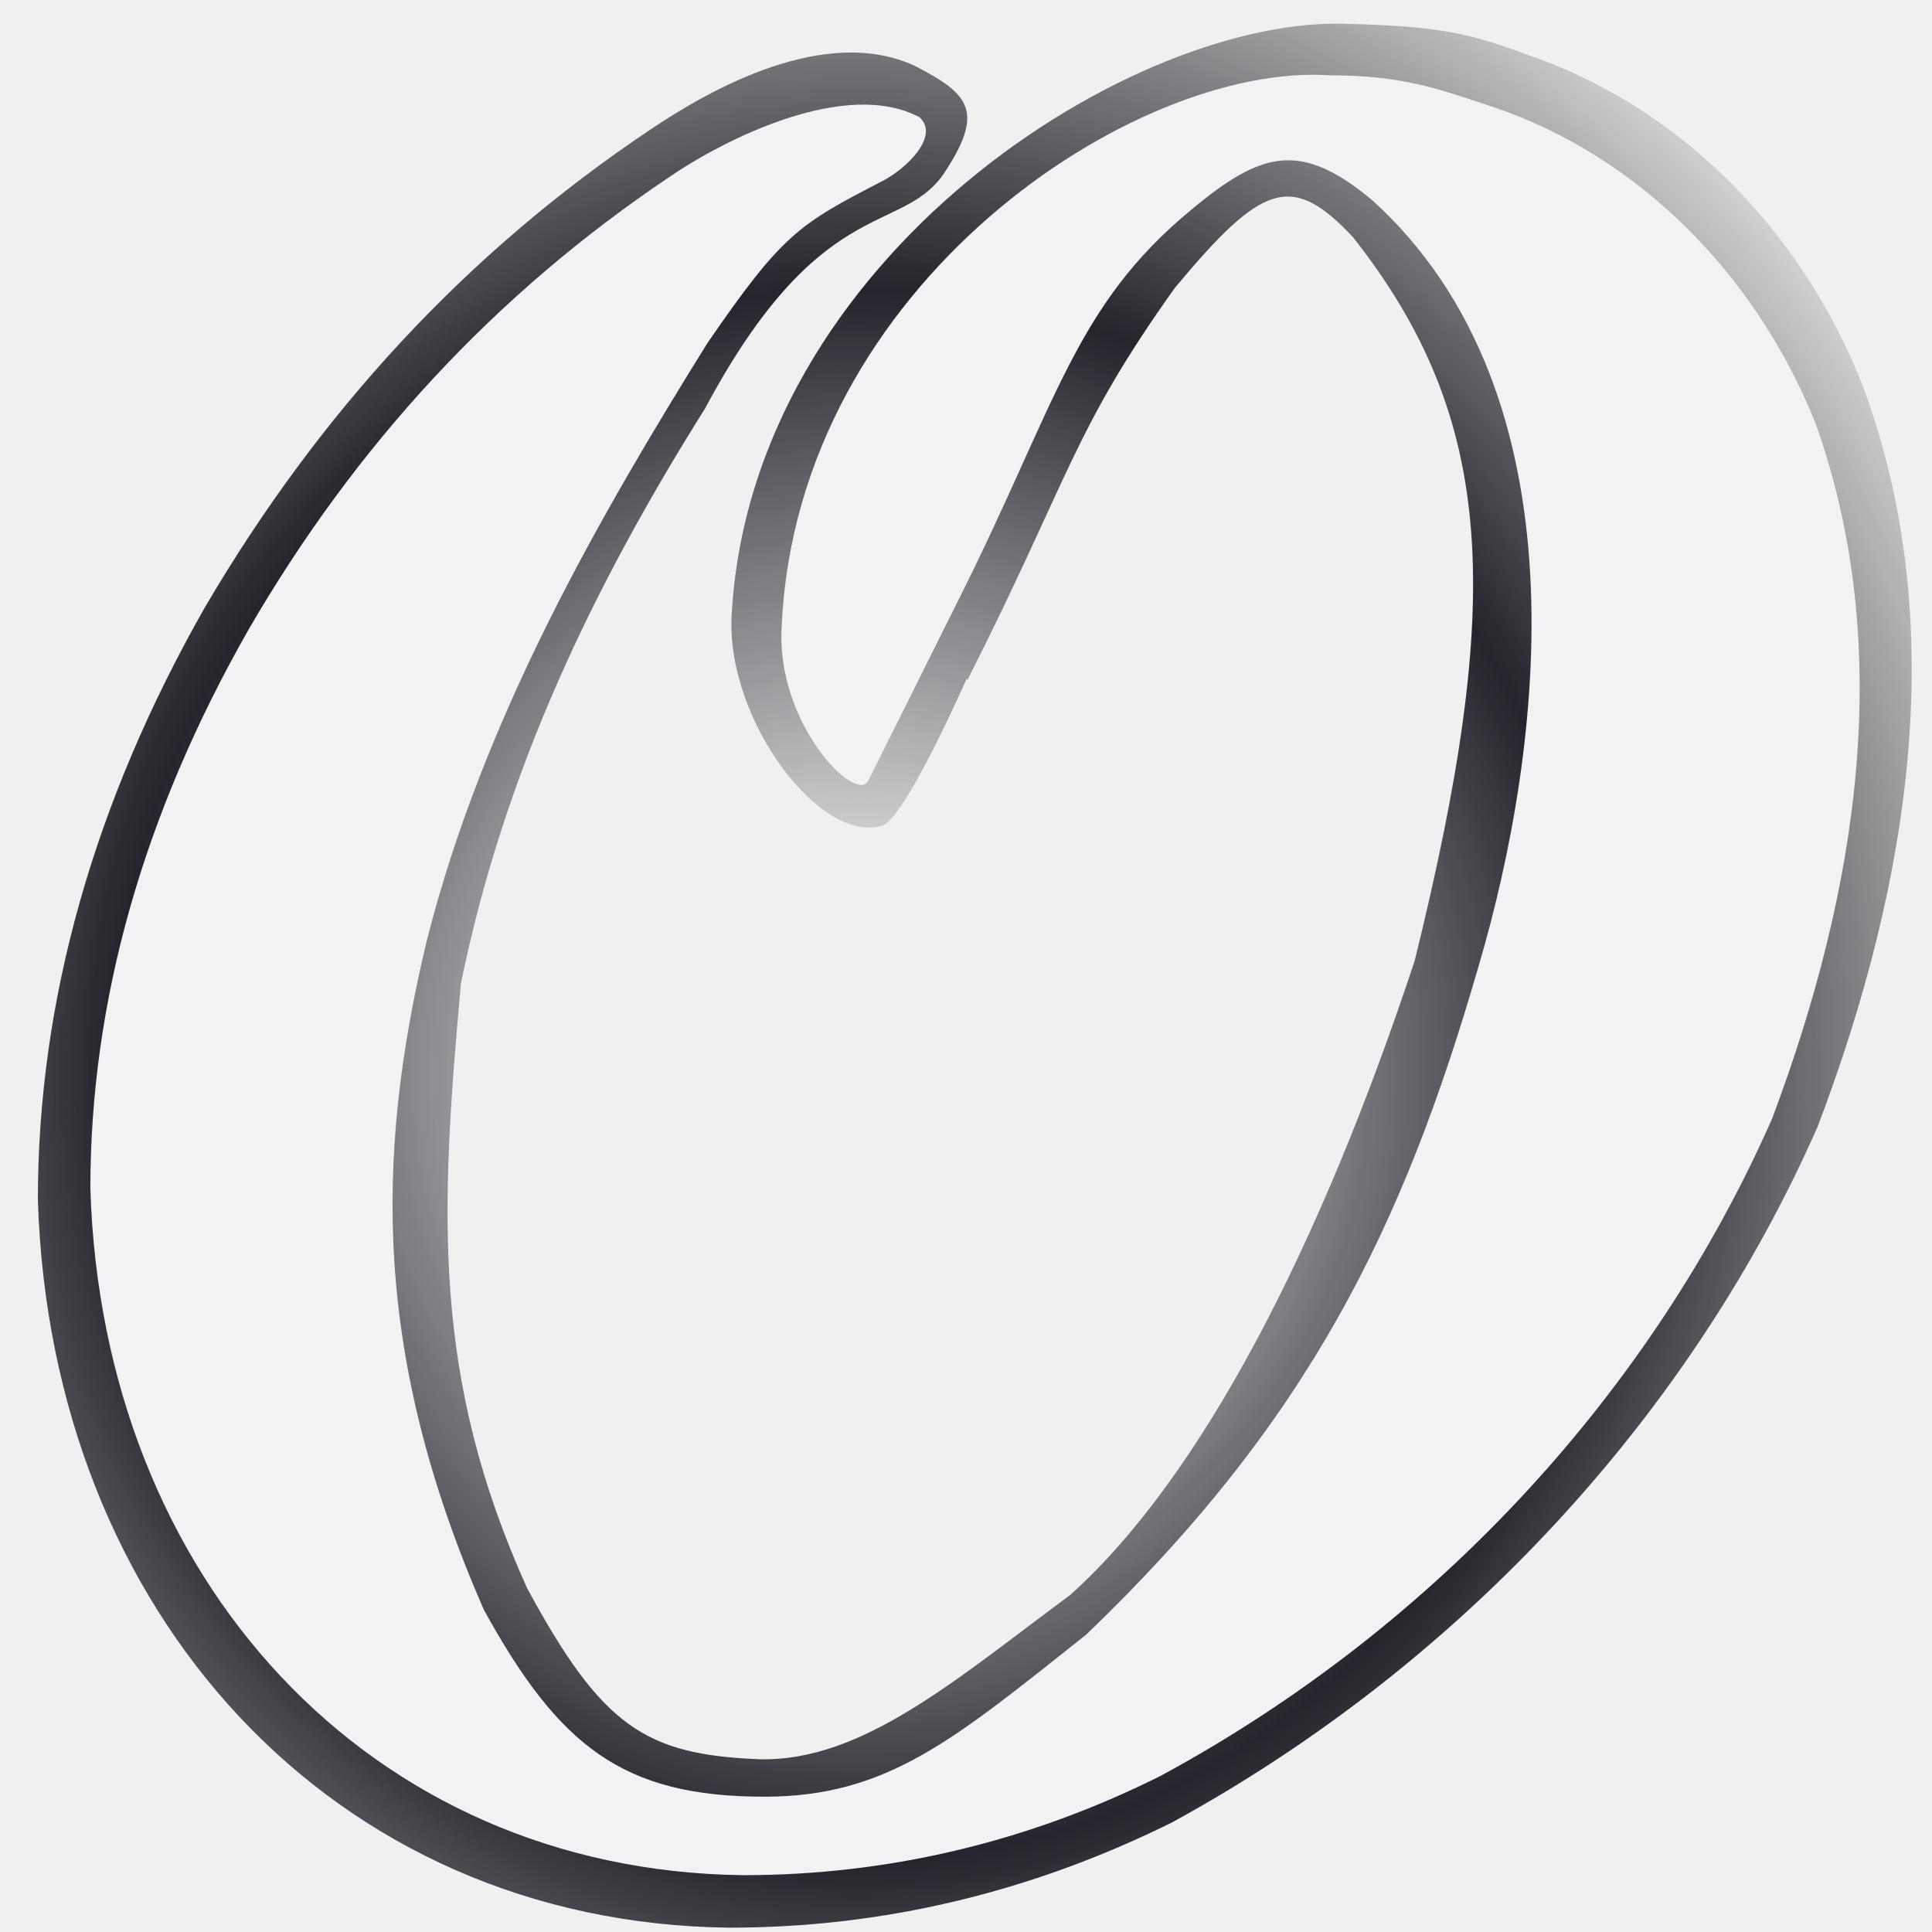
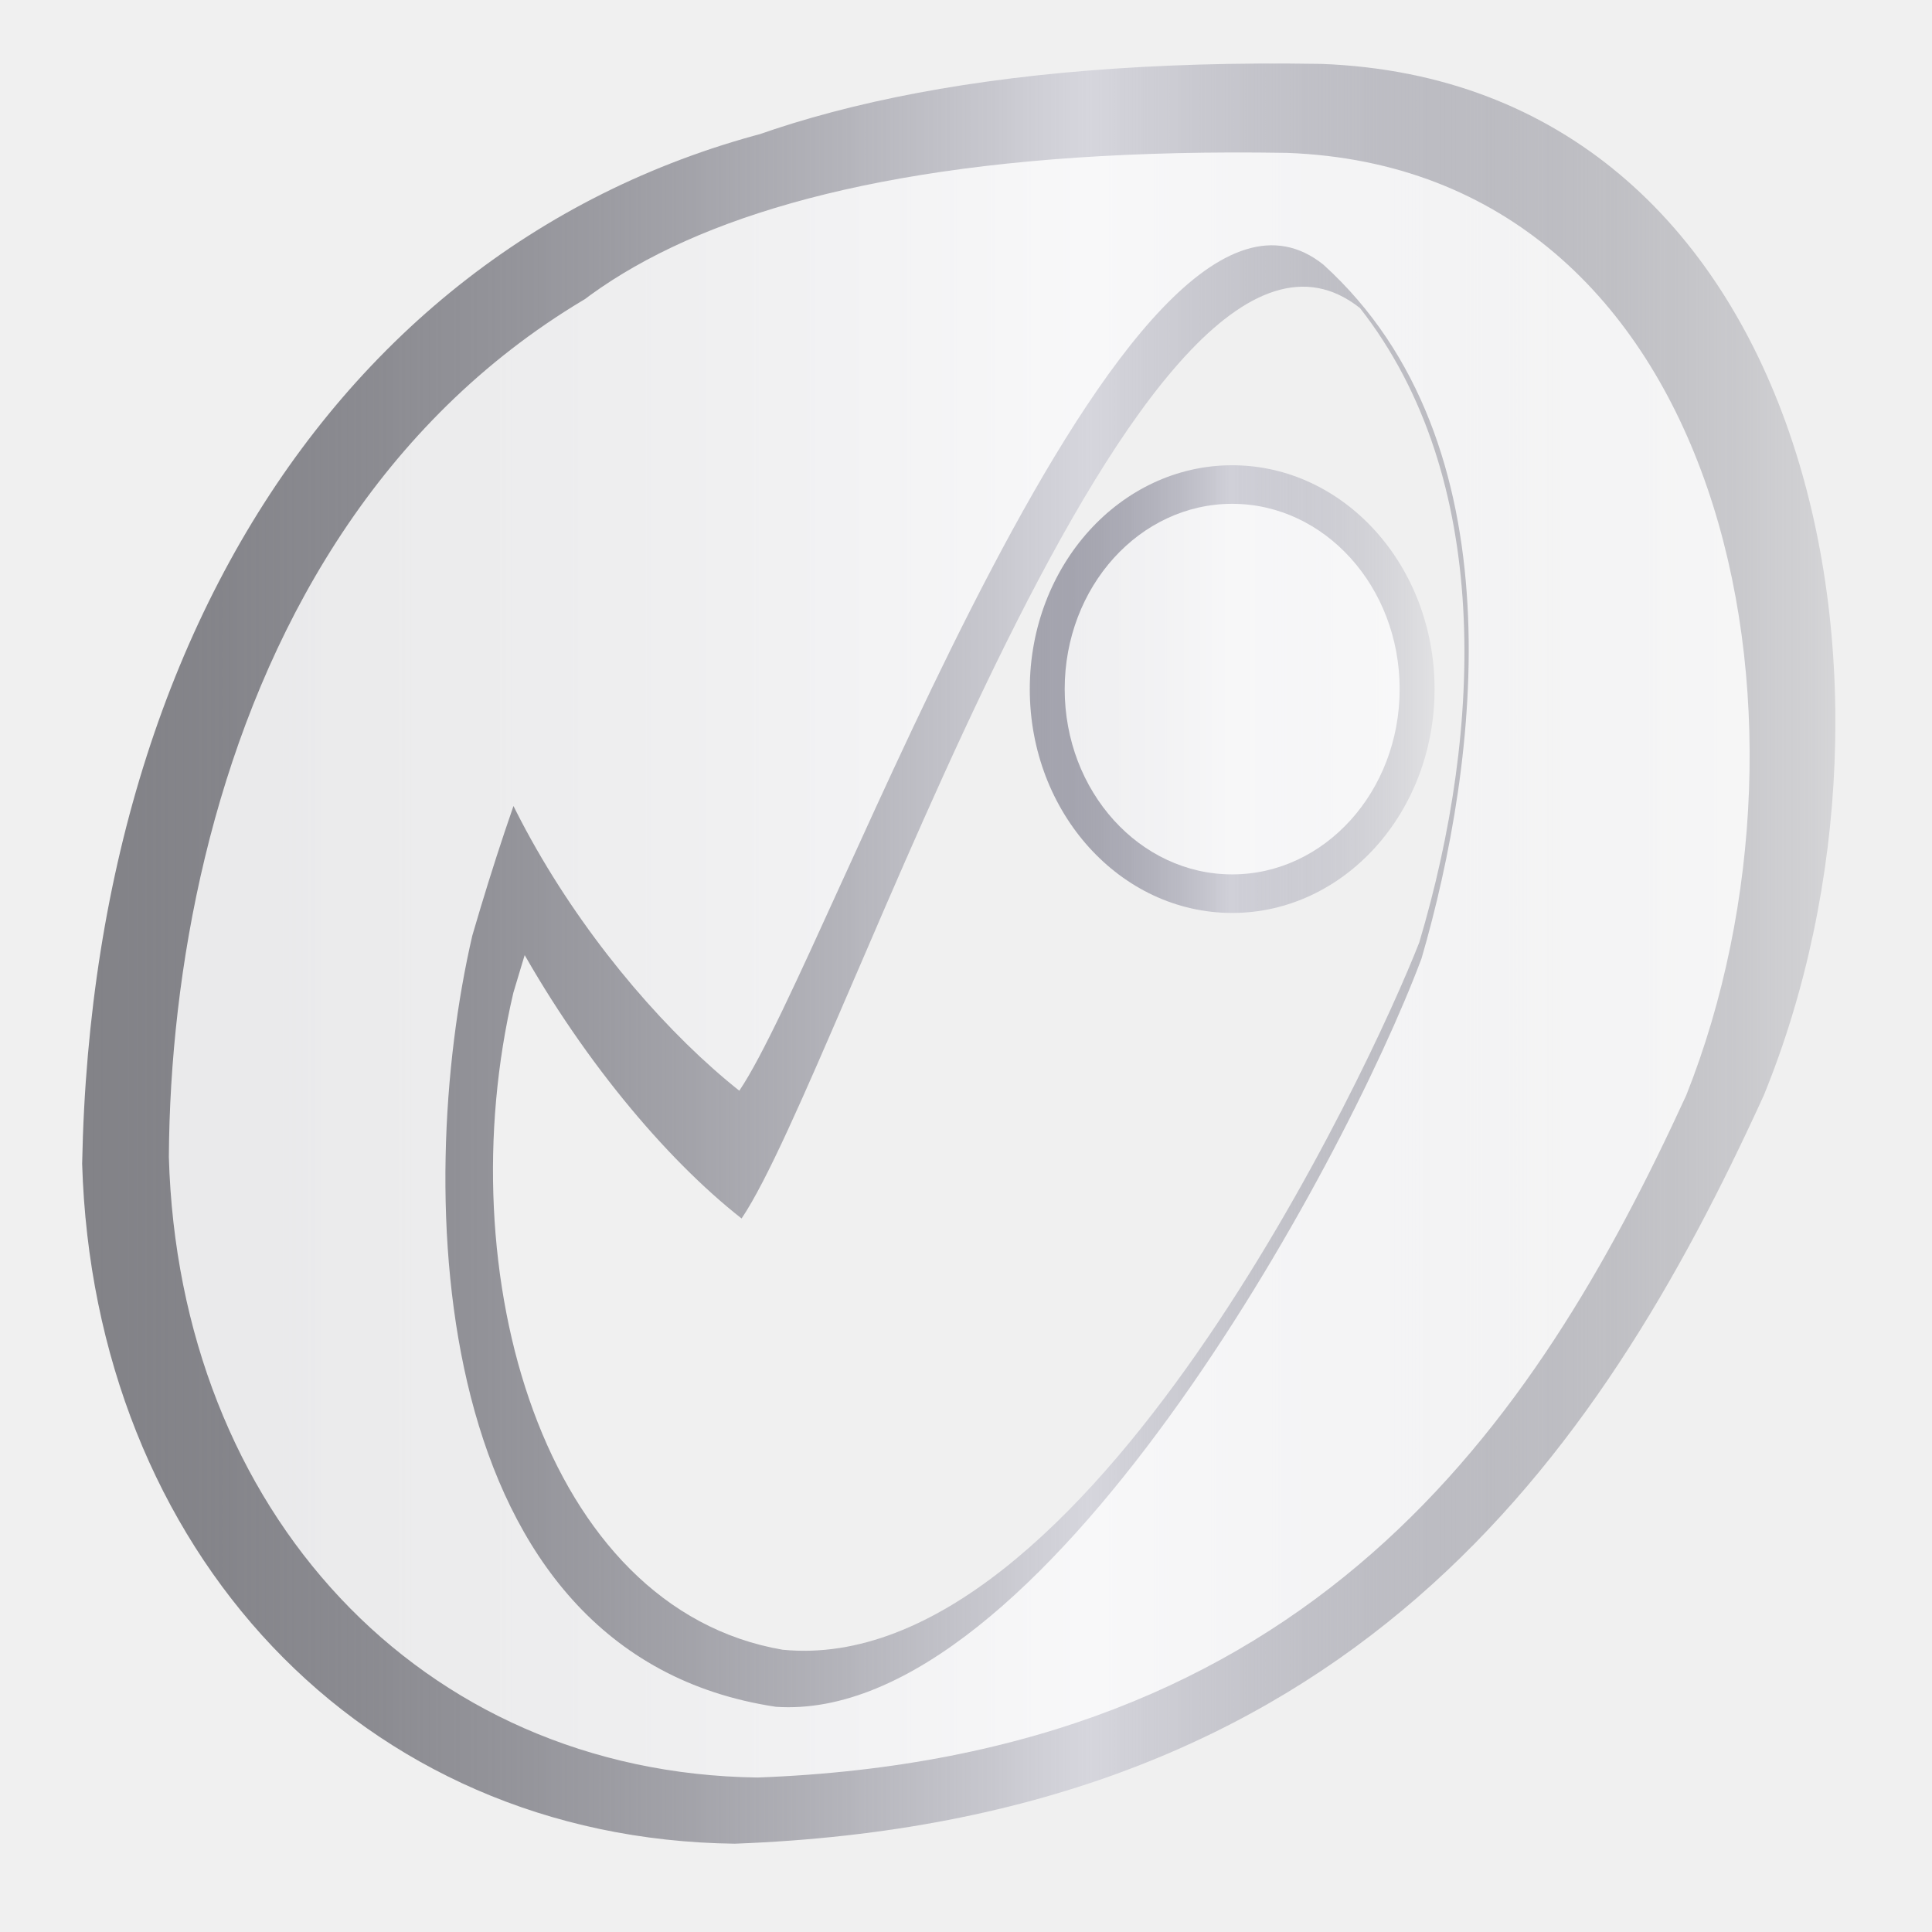
<svg xmlns="http://www.w3.org/2000/svg" height="32" width="32" version="1.1" viewBox="0 0 8.467 8.467">
  <defs>
-     <radialGradient id="radialGradient4495" gradientUnits="userSpaceOnUse" cy="4.65" cx="3.77" gradientTransform="matrix(1.39 -.00779 .00818 1.46 -1.52 -2.05)" r="4.11">
-       <stop stop-color="#2e2e37" stop-opacity=".009" offset="0" />
-       <stop stop-color="#2b2b34" stop-opacity=".111" offset=".146" />
-       <stop stop-color="#24242c" offset=".574" />
-       <stop stop-color="#1e1e24" stop-opacity="0" offset="1" />
-     </radialGradient>
+     <linearGradient id="linearGradient5003" y2="-21.8" gradientUnits="userSpaceOnUse" x2="-7.83" gradientTransform="translate(14.1 24.8)" y1="-21.8" x1="-9.6">
+       <stop stop-color="#5e5e71" stop-opacity=".518" offset="0" />
+       <stop stop-color="#d0d0d8" offset=".503" />
+       <stop stop-color="#9c9ca9" stop-opacity=".192" offset="1" />
+     </linearGradient>
+     <linearGradient id="linearGradient5001" y2="4.23" gradientUnits="userSpaceOnUse" x2="8.04" gradientTransform="matrix(1 0 0 .987 -.000001 .00364)" y1="4.23" x1=".358">
+       <stop stop-opacity=".566" stop-color="#2e2e37" offset="0" />
+       <stop stop-color="#d6d6dd" offset=".574" />
+       <stop stop-opacity=".184" stop-color="#5a5a67" offset="1" />
+     </linearGradient>
  </defs>
-   <path d="m4.24 2.98c0.45-0.89 0.46-1.09 0.91-1.72 0.38-0.455 0.51-0.509 0.78-0.22 0.63 0.8 0.66 1.59 0.27 3.17-0.41 1.24-0.93 2.26-1.51 2.78-0.5 0.37-0.91 0.73-1.36 0.72-0.5-0.02-0.69-0.14-1.02-0.75-0.42-0.93-0.38-1.65-0.29-2.65 0.19-0.93 0.58-1.74 1.07-2.52 0.5-0.936 0.85-0.76 1.04-1.02 0.19-0.281 0.12-0.357-0.12-0.481-0.39-0.181-0.89 0.097-1.16 0.279-0.81 0.542-1.45 1.24-1.95 2.09-0.49 0.86-0.734 1.73-0.734 2.6 0.056 1.81 1.29 3.17 3.03 3.19 0.672 0 1.32-0.154 1.94-0.461 1.28-0.7 2.28-1.8 2.83-3.05 0.41-1.08 0.58-2.21 0.2-3.24-0.28-0.716-0.83-1.24-1.48-1.46-0.24-0.088-0.37-0.122-0.77-0.132-0.94-0.045-2.63 1.02-2.71 2.6-0.02 0.46 0.4 1.01 0.67 0.91 0.11-0.07 0.36-0.64 0.36-0.64z" fill="url(#radialGradient4495)" />
-   <path fill="#f2f2f4" d="m4.21 2.61c0.42-0.84 0.5-1.27 1.01-1.69 0.31-0.259 0.48-0.302 0.79-0.046 0.95 0.856 0.75 2.41 0.47 3.36-0.33 1.14-0.74 1.99-1.72 2.93-0.58 0.46-0.87 0.71-1.41 0.71-0.62 0-0.9-0.22-1.23-0.82-0.48-1.1-0.48-1.97-0.25-2.93 0.25-0.99 0.77-1.88 1.23-2.62 0.33-0.48 0.4-0.521 0.77-0.712 0.1-0.052 0.25-0.194 0.16-0.278-0.32-0.171-0.85 0.092-1.1 0.264-0.76 0.511-1.37 1.17-1.84 1.98-0.463 0.812-0.694 1.63-0.694 2.45 0.052 1.71 1.22 2.99 2.86 3.01 0.635 0 1.25-0.145 1.83-0.435 1.22-0.66 2.16-1.7 2.68-2.88 0.38-1.01 0.54-2.07 0.19-3.05-0.27-0.67-0.79-1.17-1.4-1.38-0.24-0.079-0.4-0.143-0.73-0.143-0.85-0.056-2.33 0.913-2.4 2.41-0.03 0.43 0.33 0.79 0.38 0.68z" />
+   <rect fill-opacity="0" height="8.47" width="8.47" y="-4.55e-7" x="-2.81e-7" />
+   <path d="m5.96 1.35c0.58 0.74 0.54 1.84 0.26 2.78-0.21 0.54-1.46 3.23-2.79 3.1-1.05-0.18-1.47-1.65-1.18-2.88 0.85-2.85 1.25-2.8 1.74-3.88-2.17 0.204-3.58 2.04-3.63 4.63 0.051 1.69 1.22 2.96 2.86 2.98 2.69-0.1 3.78-1.68 4.51-3.28 0.74-1.81 0.2-4.44-1.94-4.52-5.93-0.097-3.88 4.01-2.54 5.06 0.44-0.65 1.75-4.75 2.71-3.99z" stroke-width=".994" fill="url(#linearGradient5001)" />
+   <path d="m5.8 1.16c0.86 0.78 0.68 2.18 0.43 3.04-0.34 0.91-1.67 3.36-2.83 3.28-1.53-0.23-1.59-2.26-1.33-3.38 0.76-2.61 1.5-2.27 1.95-3.26-2.55 0.29-3.27 2.59-3.28 4.23 0.044 1.55 1.1 2.7 2.58 2.72 2.42-0.09 3.4-1.53 4.07-2.99 0.66-1.66 0.17-4.06-1.75-4.13-5.36-0.089-3.61 3.15-2.4 4.11 0.4-0.59 1.7-4.31 2.56-3.62z" fill-opacity=".827" stroke-width=".902" fill="#fff" />
+   <ellipse rx=".887" cy="3.02" ry=".981" cx="5.4" fill="url(#linearGradient5003)" />
+   <ellipse fill-opacity=".827" rx=".734" ry=".812" cy="3.02" cx="5.4" fill="#fff" />
</svg>
